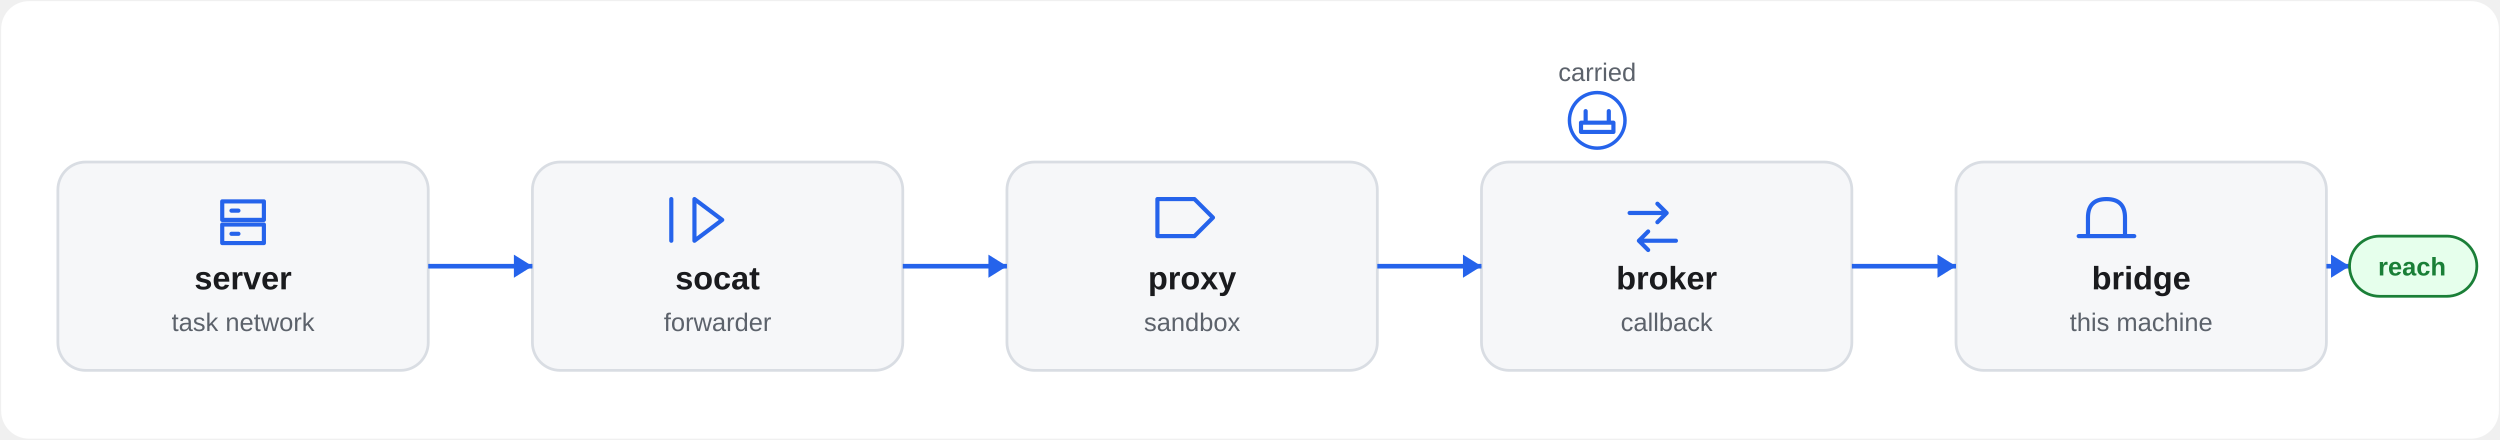
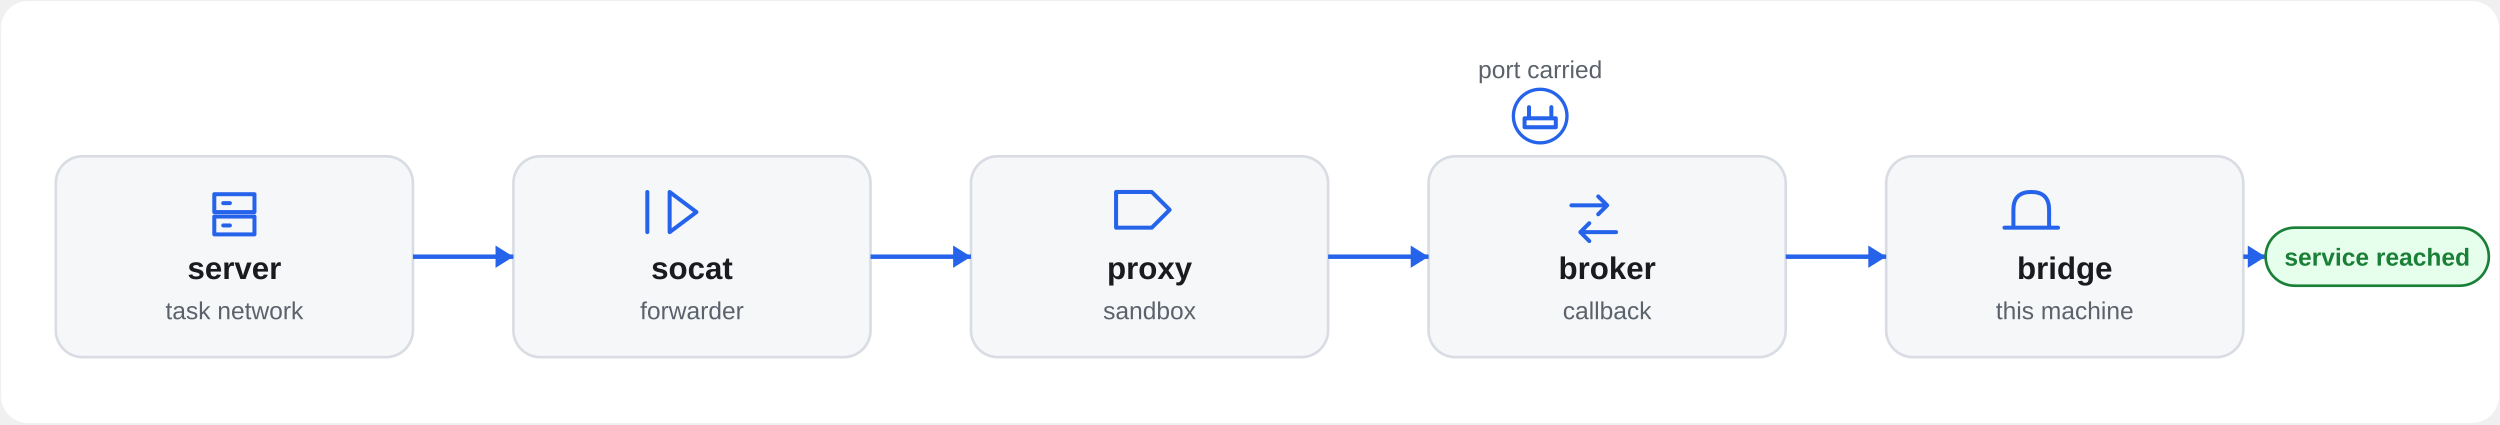
- <svg xmlns="http://www.w3.org/2000/svg" width="1080" height="190" viewBox="0 0 1080 190" role="img" aria-label="A later command reaches a background task's server in filtered or ask network mode: the command's network holds a socat forwarder, which asks the sandbox proxy, which asks the broker callback; only a carried port is allowed, and the bridge listener on this machine reaches the task's server." font-family="IBM Plex Sans, Segoe UI, Arial, sans-serif">
+ <svg xmlns="http://www.w3.org/2000/svg" width="1120" height="190" viewBox="0 0 1120 190" role="img" aria-label="A later command reaches a background task's server in filtered or ask network mode: the command's network holds a socat forwarder, which asks the sandbox proxy, which asks the broker callback; only a carried port is allowed, and the bridge listener on this machine reaches the task's server." font-family="IBM Plex Sans, Segoe UI, Arial, sans-serif">
  <style>
    .bg{fill:#fff}.node{fill:#f6f7f9;stroke:#d9dde3;stroke-width:1.2}.label{fill:#1a1b1e;font-size:14px;font-weight:700}
    .sub{fill:#5c626b;font-size:11px}.accent{fill:none;stroke:#2563eb;stroke-width:1.8;stroke-linecap:round;stroke-linejoin:round}
    .path{fill:none;stroke:#2563eb;stroke-width:2}.arrowhead{fill:#2563eb}.marker{fill:#fff;stroke:#2563eb;stroke-width:1.5}
    .glyph{fill:#2563eb;font-size:11px;font-weight:700}.chip{fill:#e6ffec;stroke:#1a7f37;stroke-width:1.2}.chip-text{fill:#1a7f37;font-size:11px;font-weight:700}
    @media (prefers-color-scheme: dark){
      .bg{fill:#111113}.node{fill:#18181b;stroke:#2c2c31}.label{fill:#e7e7ea}.sub{fill:#9a9aa2}
      .accent{stroke:#7aa2f7}.path{stroke:#7aa2f7}.arrowhead{fill:#7aa2f7}.marker{fill:#18181b;stroke:#7aa2f7}
      .glyph{fill:#7aa2f7}.chip{fill:#14251a;stroke:#6ccb8a}.chip-text{fill:#6ccb8a}
    }
  </style>
-   <rect class="bg" x="0.5" y="0.5" width="1079" height="189" rx="12" />
+   <rect class="bg" x="0.5" y="0.5" width="1119" height="189" rx="12" />
  <rect class="node" x="25" y="70" width="160" height="90" rx="12" />
  <path class="accent" d="M96 87 h18 v8 h-18 z M96 97 h18 v8 h-18 z M100 91 h3 M100 101 h3" />
  <text class="label" x="105" y="125" text-anchor="middle">server</text>
  <text class="sub" x="105" y="143" text-anchor="middle">task network</text>
  <rect class="node" x="230" y="70" width="160" height="90" rx="12" />
  <path class="accent" d="M300 86 l12 9 -12 9 z M290 86 v18" />
  <text class="label" x="310" y="125" text-anchor="middle">socat</text>
  <text class="sub" x="310" y="143" text-anchor="middle">forwarder</text>
  <rect class="node" x="435" y="70" width="160" height="90" rx="12" />
  <path class="accent" d="M500 86 l16 0 8 8 -8 8 -16 0 z M520 90 l4 4 -4 4" />
  <text class="label" x="515" y="125" text-anchor="middle">proxy</text>
  <text class="sub" x="515" y="143" text-anchor="middle">sandbox</text>
  <rect class="node" x="640" y="70" width="160" height="90" rx="12" />
  <path class="accent" d="M704 92 h16 M716 88 l4 4 -4 4 M724 104 h-16 M712 100 l-4 4 4 4" />
  <text class="label" x="720" y="125" text-anchor="middle">broker</text>
  <text class="sub" x="720" y="143" text-anchor="middle">callback</text>
  <rect class="node" x="845" y="70" width="160" height="90" rx="12" />
  <path class="accent" d="M902 102 v-8 q0 -8 8 -8 q8 0 8 8 v8 M898 102 h24" />
  <text class="label" x="925" y="125" text-anchor="middle">bridge</text>
  <text class="sub" x="925" y="143" text-anchor="middle">this machine</text>
  <path class="path" d="M185 115 H230" />
  <path id="bridge-a1-arrow-1" class="arrowhead" d="M222 110 L230 115 L222 120 z" />
  <path class="path" d="M390 115 H435" />
  <path id="bridge-a1-arrow-2" class="arrowhead" d="M427 110 L435 115 L427 120 z" />
  <path class="path" d="M595 115 H640" />
  <path id="bridge-a1-arrow-3" class="arrowhead" d="M632 110 L640 115 L632 120 z" />
  <path class="path" d="M800 115 H845" />
  <path id="bridge-a1-arrow-4" class="arrowhead" d="M837 110 L845 115 L837 120 z" />
  <circle class="marker" cx="690" cy="52" r="12" />
  <path class="accent" d="M685 48 v5 M695 48 v5 M683 53 h14 v4 h-14 z" />
-   <text class="sub" x="690" y="35" text-anchor="middle">carried</text>
+   <text class="sub" x="690" y="35" text-anchor="middle">port carried</text>
  <path class="path" d="M1005 115 H1015" />
  <path id="bridge-a1-arrow-5" class="arrowhead" d="M1007 110 L1015 115 L1007 120 z" />
-   <rect class="chip" x="1015" y="102" width="55" height="26" rx="13" />
-   <text class="chip-text" x="1042" y="119" text-anchor="middle">reach</text>
+   <rect class="chip" x="1015" y="102" width="100" height="26" rx="13" />
+   <text class="chip-text" x="1065" y="119" text-anchor="middle">service reached</text>
</svg>
